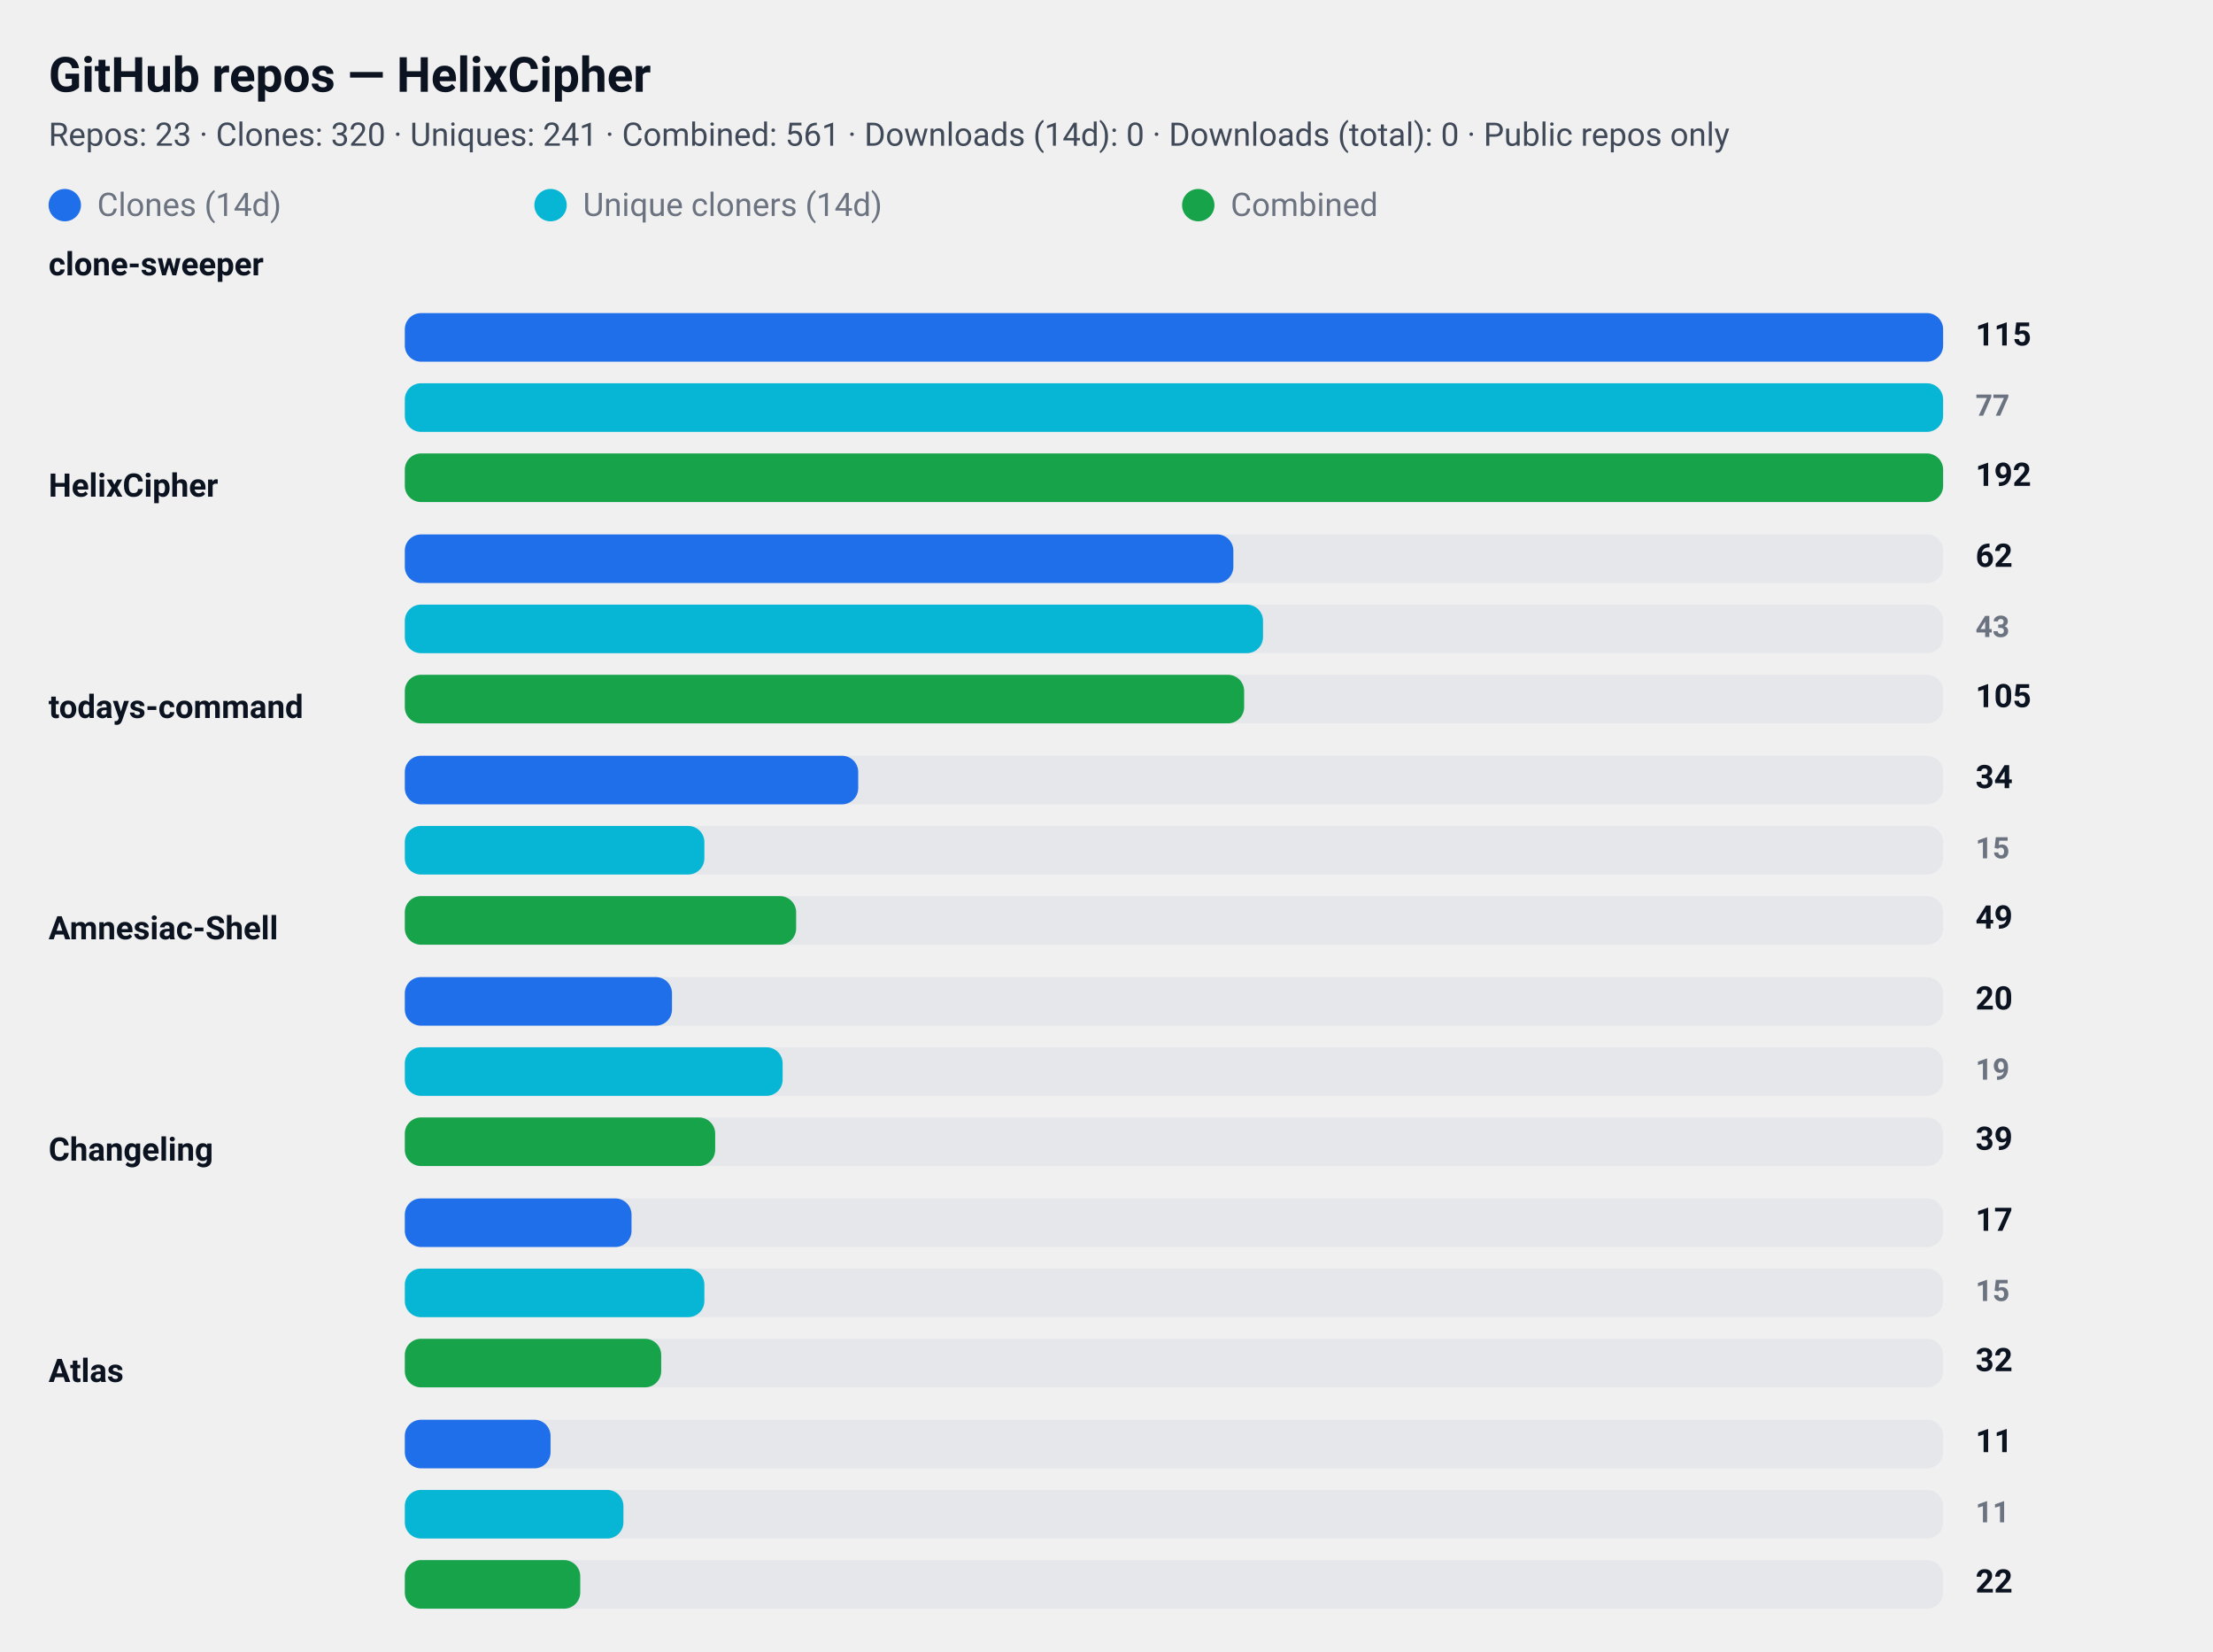
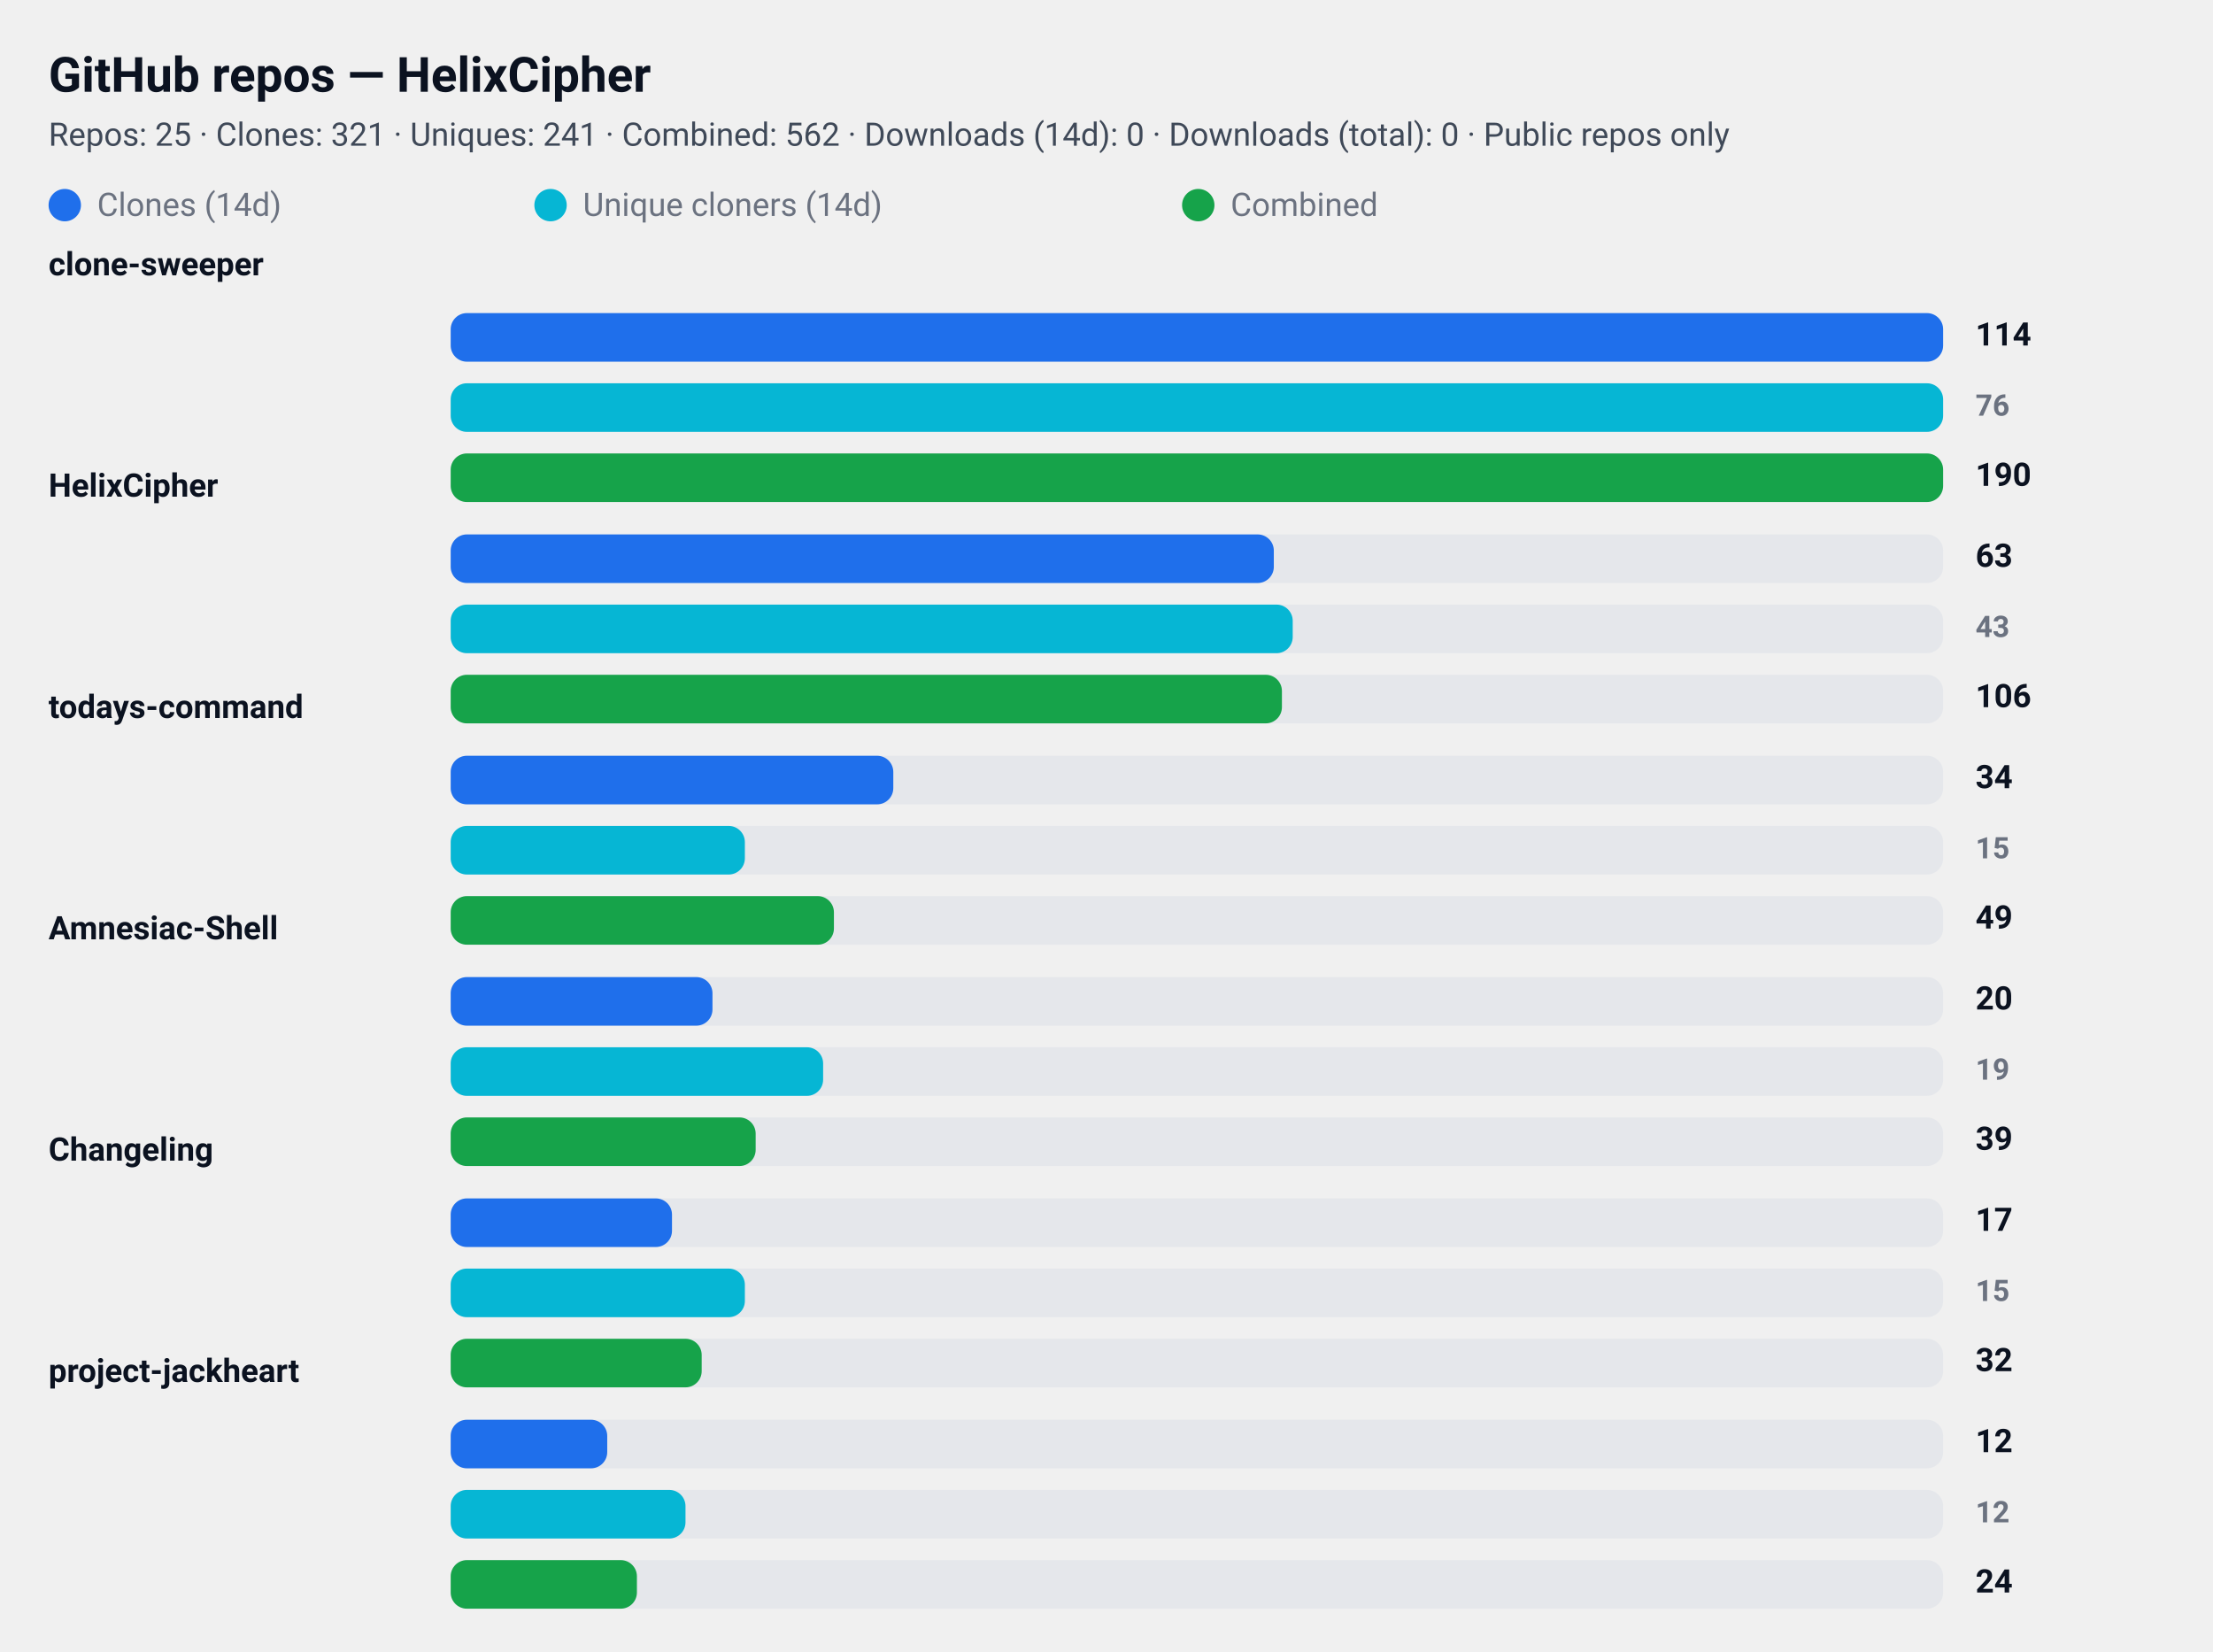
<svg xmlns="http://www.w3.org/2000/svg" width="820" height="612" viewBox="0 0 820 612" role="img" aria-label="GitHub repository clone statistics">
  <style>
  .card  { font-family: "Segoe UI", Roboto, "Helvetica Neue", Arial, sans-serif; }
  .title { font-weight: 700; font-size: 18px; fill: #0b1220; }
  .meta  { font-weight: 400; font-size: 12px; fill: #374151; opacity: 0.95; }
  .label { font-weight: 600; font-size: 12px; fill: #0b1220; }
  .count { font-weight: 700; font-size: 12px; fill: #0b1220; text-anchor: start; }
  .count-small { font-weight: 600; font-size: 11px; fill:#6b7280; text-anchor: start; }
  .muted { font-size:12px; fill:#6b7280; }

  .bar-clone { fill: #1f6feb; rx:6; }
  .bar-uniq  { fill: #06b6d4; rx:6; }
  .bar-comb  { fill: #16a34a; rx:6; }

  .bar-bg { fill: #e5e7eb; rx:6; }
  @media (prefers-color-scheme: dark) {
    .title, .meta, .label, .count, .count-small, .muted { fill: #ffffff; }
    .meta, .count-small { opacity: 0.9; }
  }
</style>
  <rect x="0" y="0" width="820" height="612" rx="12" fill="transparent" />
  <text x="18" y="34" class="title card">GitHub repos — HelixCipher</text>
-   <text x="18" y="54" class="meta card">Repos: 23 · Clones: 320 · Uniques: 241 · Combined: 561 · Downloads (14d): 0 · Downloads (total): 0 · Public repos only</text>
+   <text x="18" y="54" class="meta card">Repos: 25 · Clones: 321 · Uniques: 241 · Combined: 562 · Downloads (14d): 0 · Downloads (total): 0 · Public repos only</text>
  <g id="legend">
    <rect x="18" y="70" width="12" height="12" class="bar-clone" />
    <text x="36" y="80" class="muted card">Clones (14d)</text>
    <rect x="198" y="70" width="12" height="12" class="bar-uniq" />
    <text x="216" y="80" class="muted card">Unique cloners (14d)</text>
    <rect x="438" y="70" width="12" height="12" class="bar-comb" />
    <text x="456" y="80" class="muted card">Combined</text>
  </g>
  <text x="18" y="102" class="label card">clone-sweeper</text>
-   <rect x="150" y="116" width="570" height="18" class="bar-bg" />
-   <rect x="150" y="116" width="570" height="18" class="bar-clone" />
-   <text x="732" y="128" class="count card">115</text>
-   <rect x="150" y="142" width="570" height="18" class="bar-bg" />
-   <rect x="150" y="142" width="570" height="18" class="bar-uniq" />
-   <text x="732" y="154" class="count-small card">77</text>
-   <rect x="150" y="168" width="570" height="18" class="bar-bg" />
-   <rect x="150" y="168" width="570" height="18" class="bar-comb" />
-   <text x="732" y="180" class="count card">192</text>
+   <rect x="167" y="116" width="553" height="18" class="bar-bg" />
+   <rect x="167" y="116" width="553" height="18" class="bar-clone" />
+   <text x="732" y="128" class="count card">114</text>
+   <rect x="167" y="142" width="553" height="18" class="bar-bg" />
+   <rect x="167" y="142" width="553" height="18" class="bar-uniq" />
+   <text x="732" y="154" class="count-small card">76</text>
+   <rect x="167" y="168" width="553" height="18" class="bar-bg" />
+   <rect x="167" y="168" width="553" height="18" class="bar-comb" />
+   <text x="732" y="180" class="count card">190</text>
  <text x="18" y="184" class="label card">HelixCipher</text>
-   <rect x="150" y="198" width="570" height="18" class="bar-bg" />
-   <rect x="150" y="198" width="307" height="18" class="bar-clone" />
-   <text x="732" y="210" class="count card">62</text>
-   <rect x="150" y="224" width="570" height="18" class="bar-bg" />
-   <rect x="150" y="224" width="318" height="18" class="bar-uniq" />
+   <rect x="167" y="198" width="553" height="18" class="bar-bg" />
+   <rect x="167" y="198" width="305" height="18" class="bar-clone" />
+   <text x="732" y="210" class="count card">63</text>
+   <rect x="167" y="224" width="553" height="18" class="bar-bg" />
+   <rect x="167" y="224" width="312" height="18" class="bar-uniq" />
  <text x="732" y="236" class="count-small card">43</text>
-   <rect x="150" y="250" width="570" height="18" class="bar-bg" />
-   <rect x="150" y="250" width="311" height="18" class="bar-comb" />
-   <text x="732" y="262" class="count card">105</text>
+   <rect x="167" y="250" width="553" height="18" class="bar-bg" />
+   <rect x="167" y="250" width="308" height="18" class="bar-comb" />
+   <text x="732" y="262" class="count card">106</text>
  <text x="18" y="266" class="label card">todays-command</text>
-   <rect x="150" y="280" width="570" height="18" class="bar-bg" />
-   <rect x="150" y="280" width="168" height="18" class="bar-clone" />
+   <rect x="167" y="280" width="553" height="18" class="bar-bg" />
+   <rect x="167" y="280" width="164" height="18" class="bar-clone" />
  <text x="732" y="292" class="count card">34</text>
-   <rect x="150" y="306" width="570" height="18" class="bar-bg" />
-   <rect x="150" y="306" width="111" height="18" class="bar-uniq" />
+   <rect x="167" y="306" width="553" height="18" class="bar-bg" />
+   <rect x="167" y="306" width="109" height="18" class="bar-uniq" />
  <text x="732" y="318" class="count-small card">15</text>
-   <rect x="150" y="332" width="570" height="18" class="bar-bg" />
-   <rect x="150" y="332" width="145" height="18" class="bar-comb" />
+   <rect x="167" y="332" width="553" height="18" class="bar-bg" />
+   <rect x="167" y="332" width="142" height="18" class="bar-comb" />
  <text x="732" y="344" class="count card">49</text>
  <text x="18" y="348" class="label card">Amnesiac-Shell</text>
-   <rect x="150" y="362" width="570" height="18" class="bar-bg" />
-   <rect x="150" y="362" width="99" height="18" class="bar-clone" />
+   <rect x="167" y="362" width="553" height="18" class="bar-bg" />
+   <rect x="167" y="362" width="97" height="18" class="bar-clone" />
  <text x="732" y="374" class="count card">20</text>
-   <rect x="150" y="388" width="570" height="18" class="bar-bg" />
-   <rect x="150" y="388" width="140" height="18" class="bar-uniq" />
+   <rect x="167" y="388" width="553" height="18" class="bar-bg" />
+   <rect x="167" y="388" width="138" height="18" class="bar-uniq" />
  <text x="732" y="400" class="count-small card">19</text>
-   <rect x="150" y="414" width="570" height="18" class="bar-bg" />
-   <rect x="150" y="414" width="115" height="18" class="bar-comb" />
+   <rect x="167" y="414" width="553" height="18" class="bar-bg" />
+   <rect x="167" y="414" width="113" height="18" class="bar-comb" />
  <text x="732" y="426" class="count card">39</text>
  <text x="18" y="430" class="label card">Changeling</text>
-   <rect x="150" y="444" width="570" height="18" class="bar-bg" />
-   <rect x="150" y="444" width="84" height="18" class="bar-clone" />
+   <rect x="167" y="444" width="553" height="18" class="bar-bg" />
+   <rect x="167" y="444" width="82" height="18" class="bar-clone" />
  <text x="732" y="456" class="count card">17</text>
-   <rect x="150" y="470" width="570" height="18" class="bar-bg" />
-   <rect x="150" y="470" width="111" height="18" class="bar-uniq" />
+   <rect x="167" y="470" width="553" height="18" class="bar-bg" />
+   <rect x="167" y="470" width="109" height="18" class="bar-uniq" />
  <text x="732" y="482" class="count-small card">15</text>
-   <rect x="150" y="496" width="570" height="18" class="bar-bg" />
-   <rect x="150" y="496" width="95" height="18" class="bar-comb" />
+   <rect x="167" y="496" width="553" height="18" class="bar-bg" />
+   <rect x="167" y="496" width="93" height="18" class="bar-comb" />
  <text x="732" y="508" class="count card">32</text>
-   <text x="18" y="512" class="label card">Atlas</text>
-   <rect x="150" y="526" width="570" height="18" class="bar-bg" />
-   <rect x="150" y="526" width="54" height="18" class="bar-clone" />
-   <text x="732" y="538" class="count card">11</text>
-   <rect x="150" y="552" width="570" height="18" class="bar-bg" />
-   <rect x="150" y="552" width="81" height="18" class="bar-uniq" />
-   <text x="732" y="564" class="count-small card">11</text>
-   <rect x="150" y="578" width="570" height="18" class="bar-bg" />
-   <rect x="150" y="578" width="65" height="18" class="bar-comb" />
-   <text x="732" y="590" class="count card">22</text>
+   <text x="18" y="512" class="label card">project-jackheart</text>
+   <rect x="167" y="526" width="553" height="18" class="bar-bg" />
+   <rect x="167" y="526" width="58" height="18" class="bar-clone" />
+   <text x="732" y="538" class="count card">12</text>
+   <rect x="167" y="552" width="553" height="18" class="bar-bg" />
+   <rect x="167" y="552" width="87" height="18" class="bar-uniq" />
+   <text x="732" y="564" class="count-small card">12</text>
+   <rect x="167" y="578" width="553" height="18" class="bar-bg" />
+   <rect x="167" y="578" width="69" height="18" class="bar-comb" />
+   <text x="732" y="590" class="count card">24</text>
</svg>
